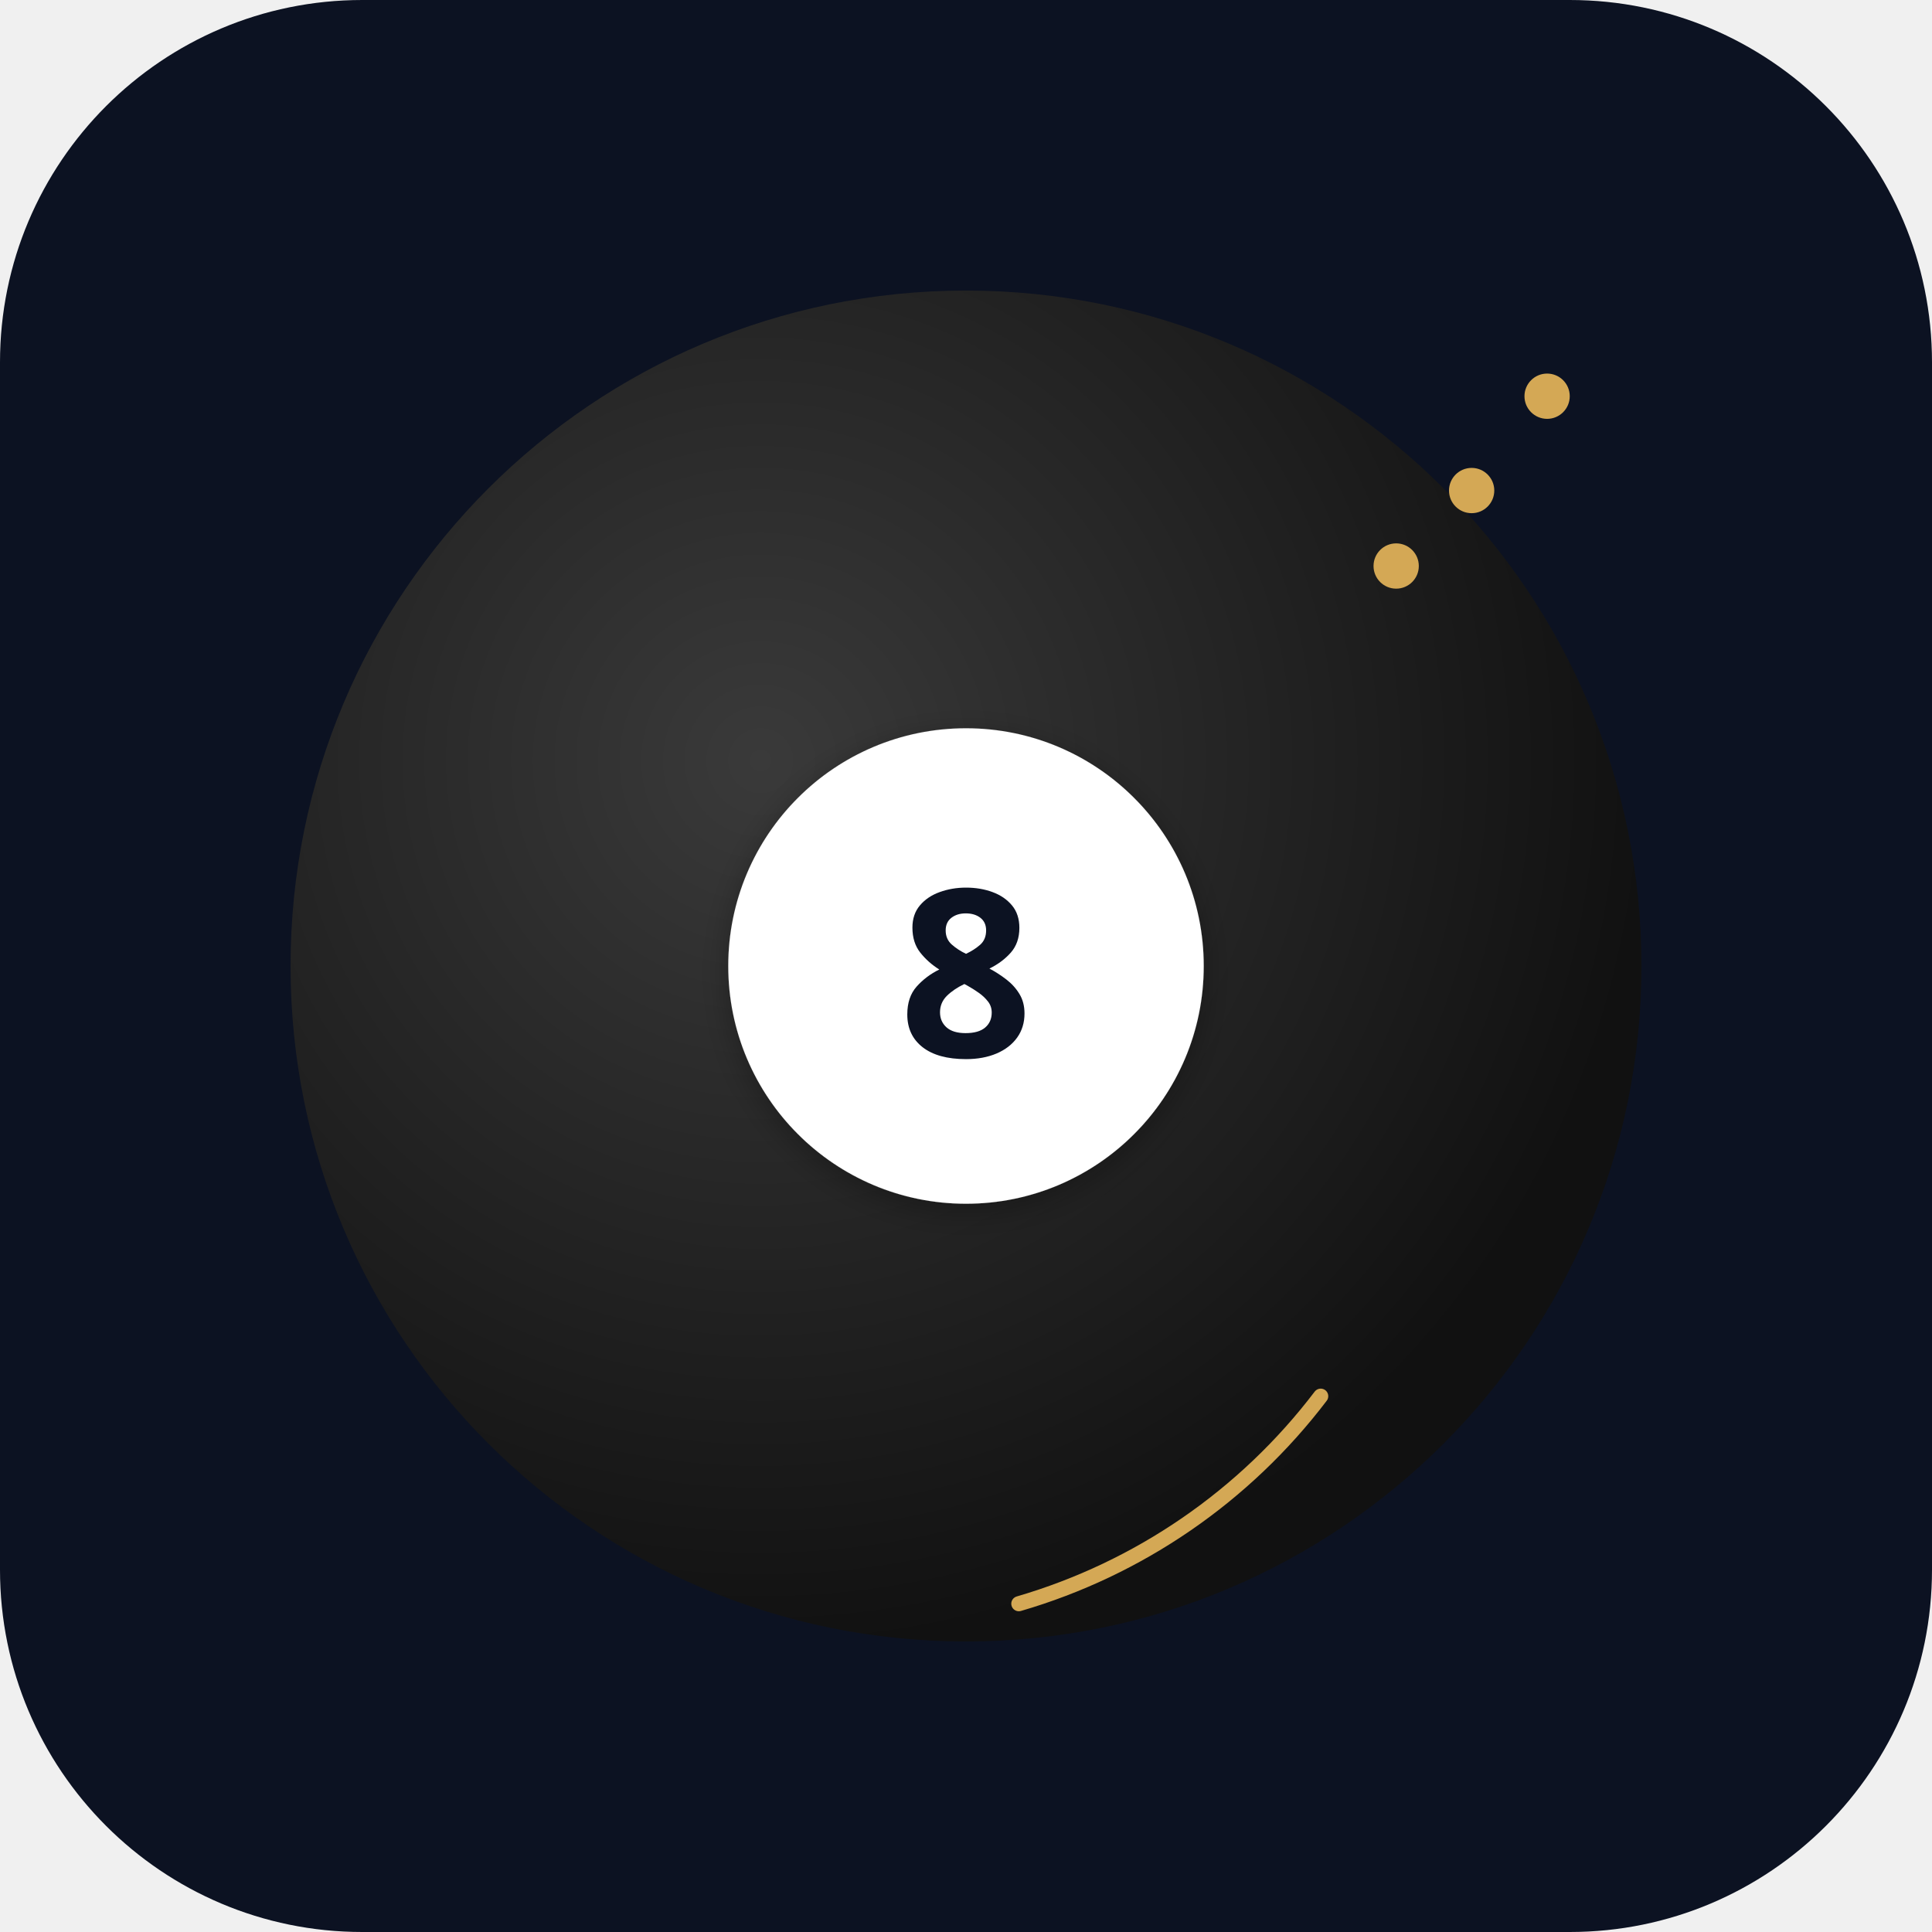
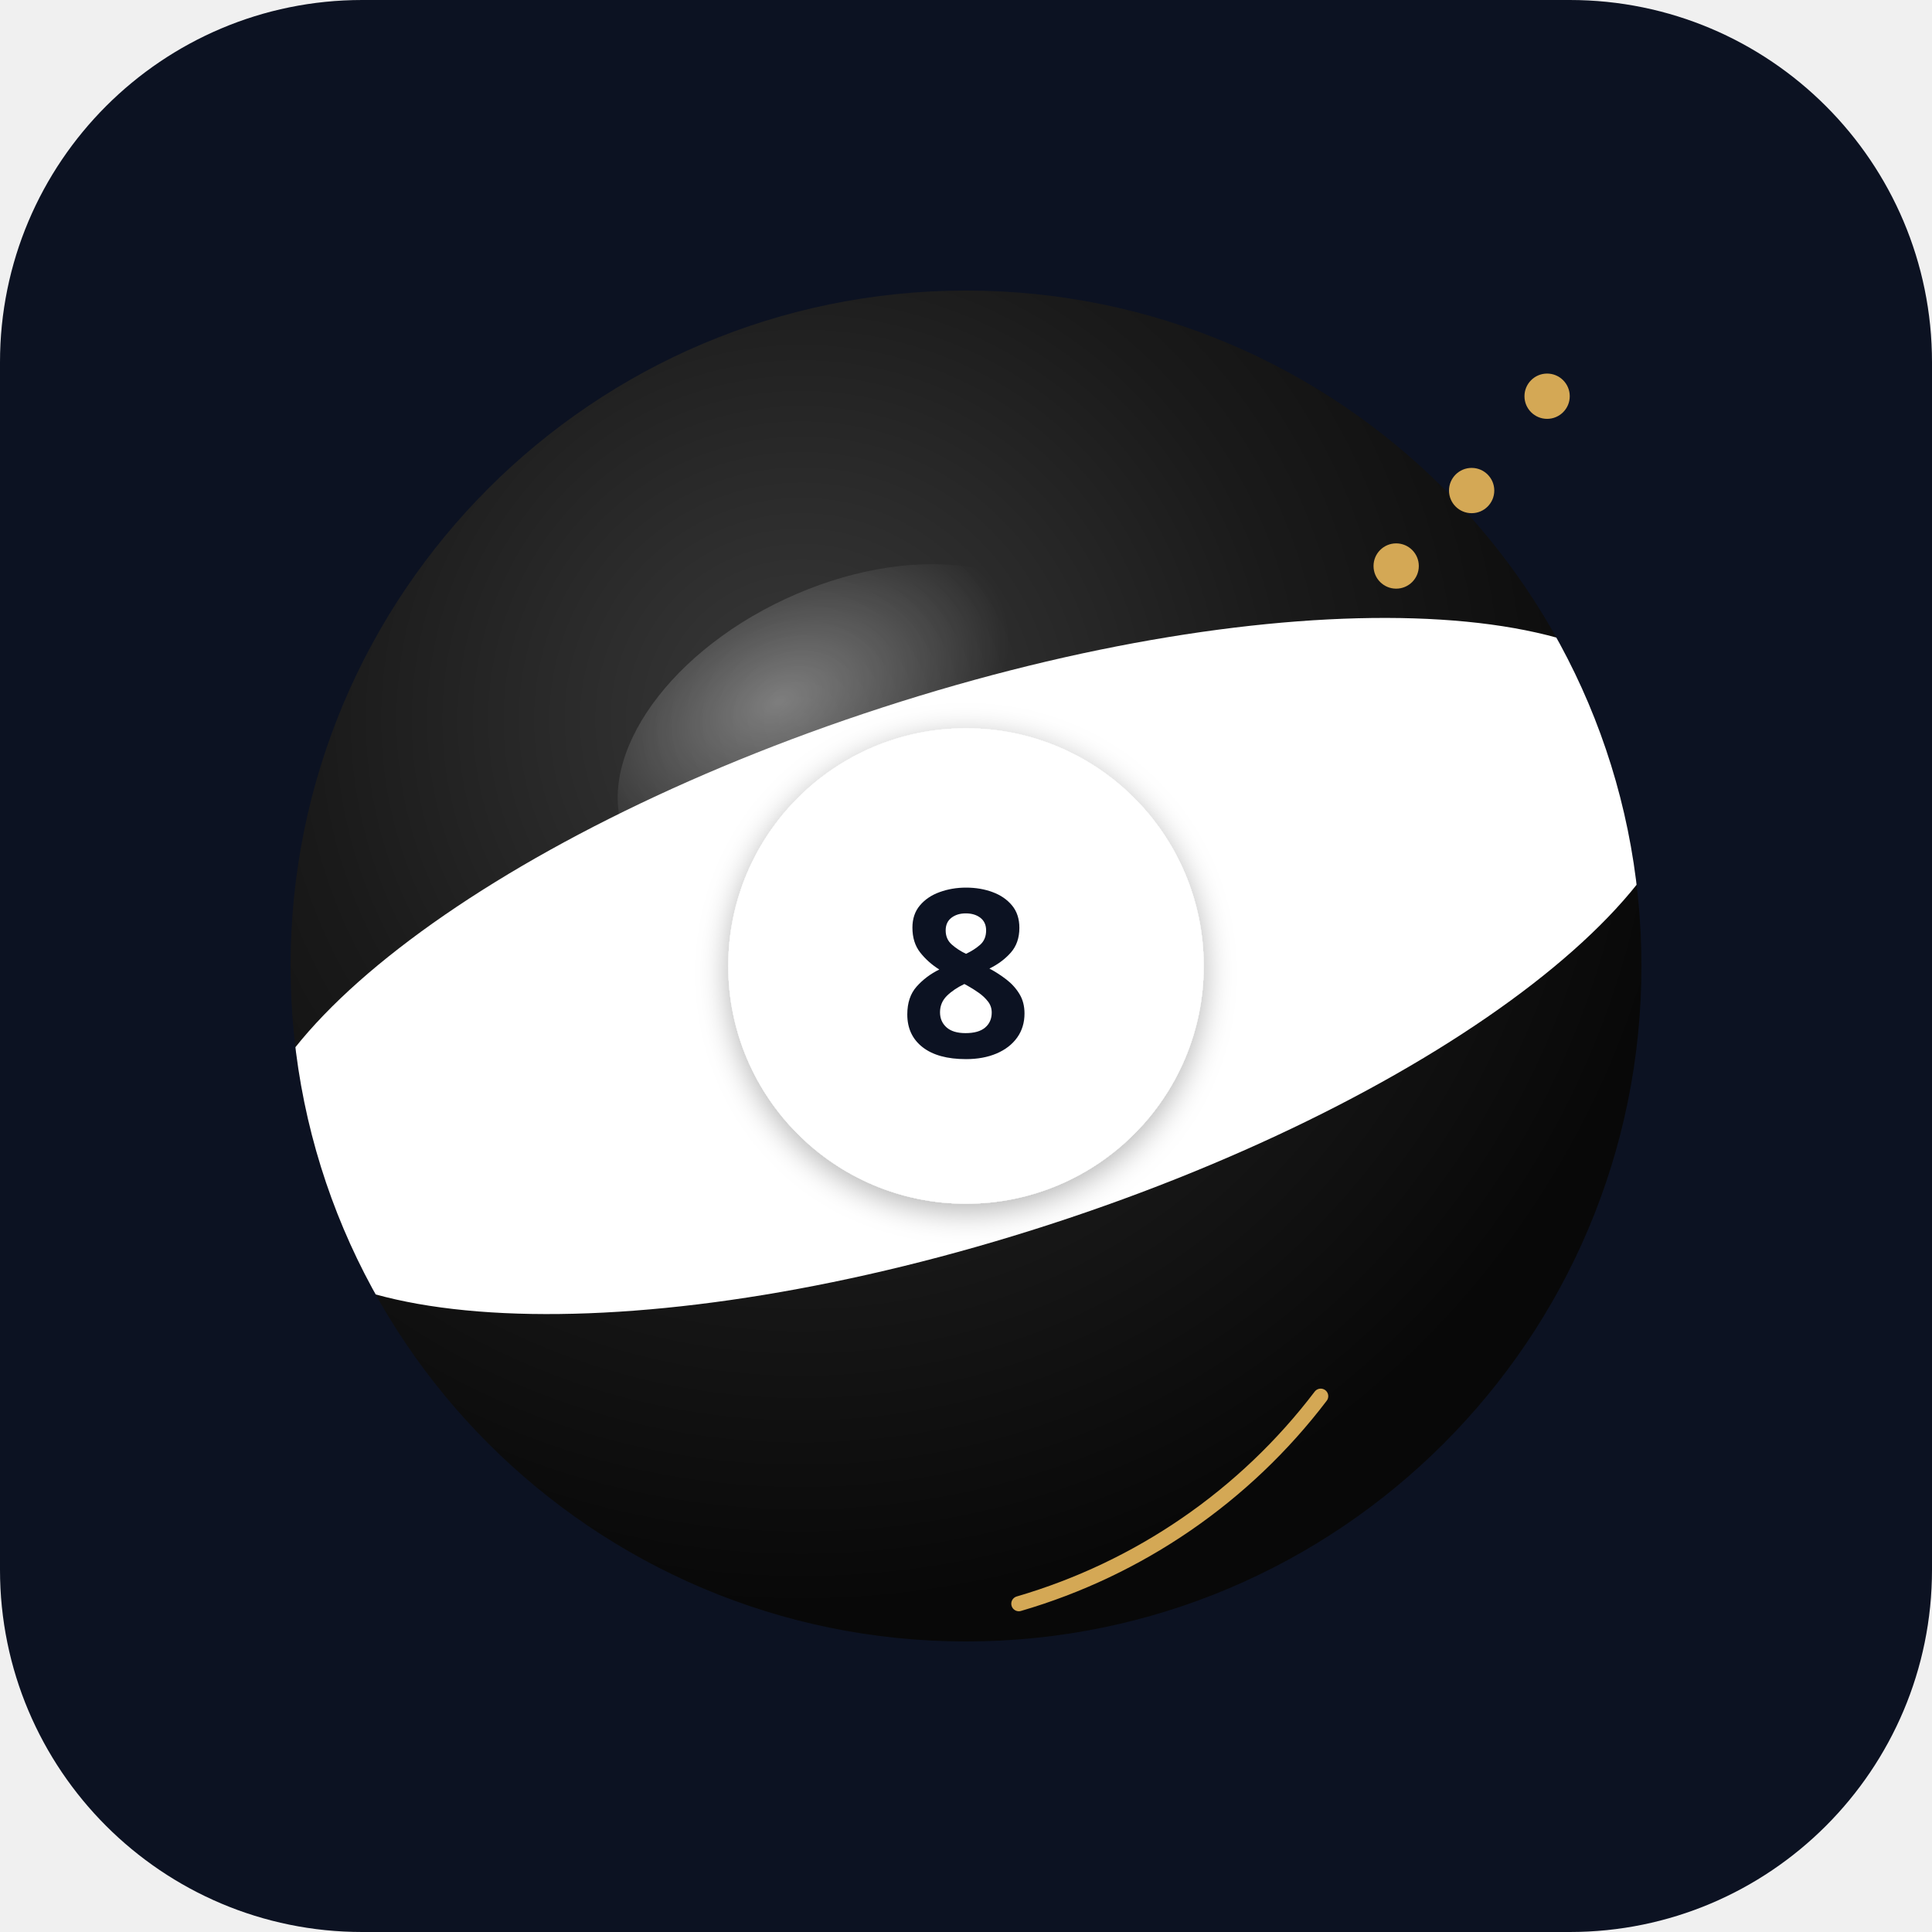
<svg xmlns="http://www.w3.org/2000/svg" width="512" height="512" viewBox="0 0 512 512">
  <defs>
-     <radialGradient id="ballGrad" cx="35%" cy="35%" r="65%">
-       <stop offset="0%" stop-color="#3A3A3A" />
-       <stop offset="100%" stop-color="#111111" />
+     <radialGradient id="ballGrad" cx="38%" cy="32%" r="65%">
+       <stop offset="0%" stop-color="#3a3a3a" />
+       <stop offset="55%" stop-color="#1a1a1a" />
+       <stop offset="100%" stop-color="#080808" />
    </radialGradient>
+     <radialGradient id="gloss" cx="40%" cy="30%" r="50%">
+       <stop offset="0%" stop-color="white" stop-opacity="0.35" />
+       <stop offset="100%" stop-color="white" stop-opacity="0" />
+     </radialGradient>
+     <clipPath id="ballClip">
+       <circle cx="256" cy="256" r="179" />
+     </clipPath>
    <filter id="innerShadow" x="-10%" y="-10%" width="120%" height="120%">
      <feDropShadow dx="0" dy="2" stdDeviation="4" flood-color="#000" flood-opacity="0.3" />
    </filter>
  </defs>
  <rect width="512" height="512" rx="96" fill="#0C1222" />
  <circle cx="256" cy="256" r="179" fill="url(#ballGrad)" />
+   <g clip-path="url(#ballClip)">
+     <ellipse cx="256" cy="256" rx="200" ry="72" fill="white" transform="rotate(-18, 256, 256)" />
+   </g>
+   <ellipse cx="225" cy="195" rx="65" ry="40" fill="url(#gloss)" transform="rotate(-25, 225, 195)" />
  <circle cx="256" cy="256" r="63" fill="white" filter="url(#innerShadow)" />
  <text x="256" y="256" text-anchor="middle" dominant-baseline="central" font-family="'Space Grotesk',sans-serif" font-weight="700" font-size="62" fill="#0C1222">8</text>
  <path d="M 350 370 A 155 155 0 0 1 270 425" fill="none" stroke="#D4A855" stroke-width="4" stroke-linecap="round" />
  <circle cx="370" cy="150" r="6" fill="#D4A855" />
  <circle cx="390" cy="130" r="6" fill="#D4A855" />
  <circle cx="410" cy="105" r="6" fill="#D4A855" />
</svg>
